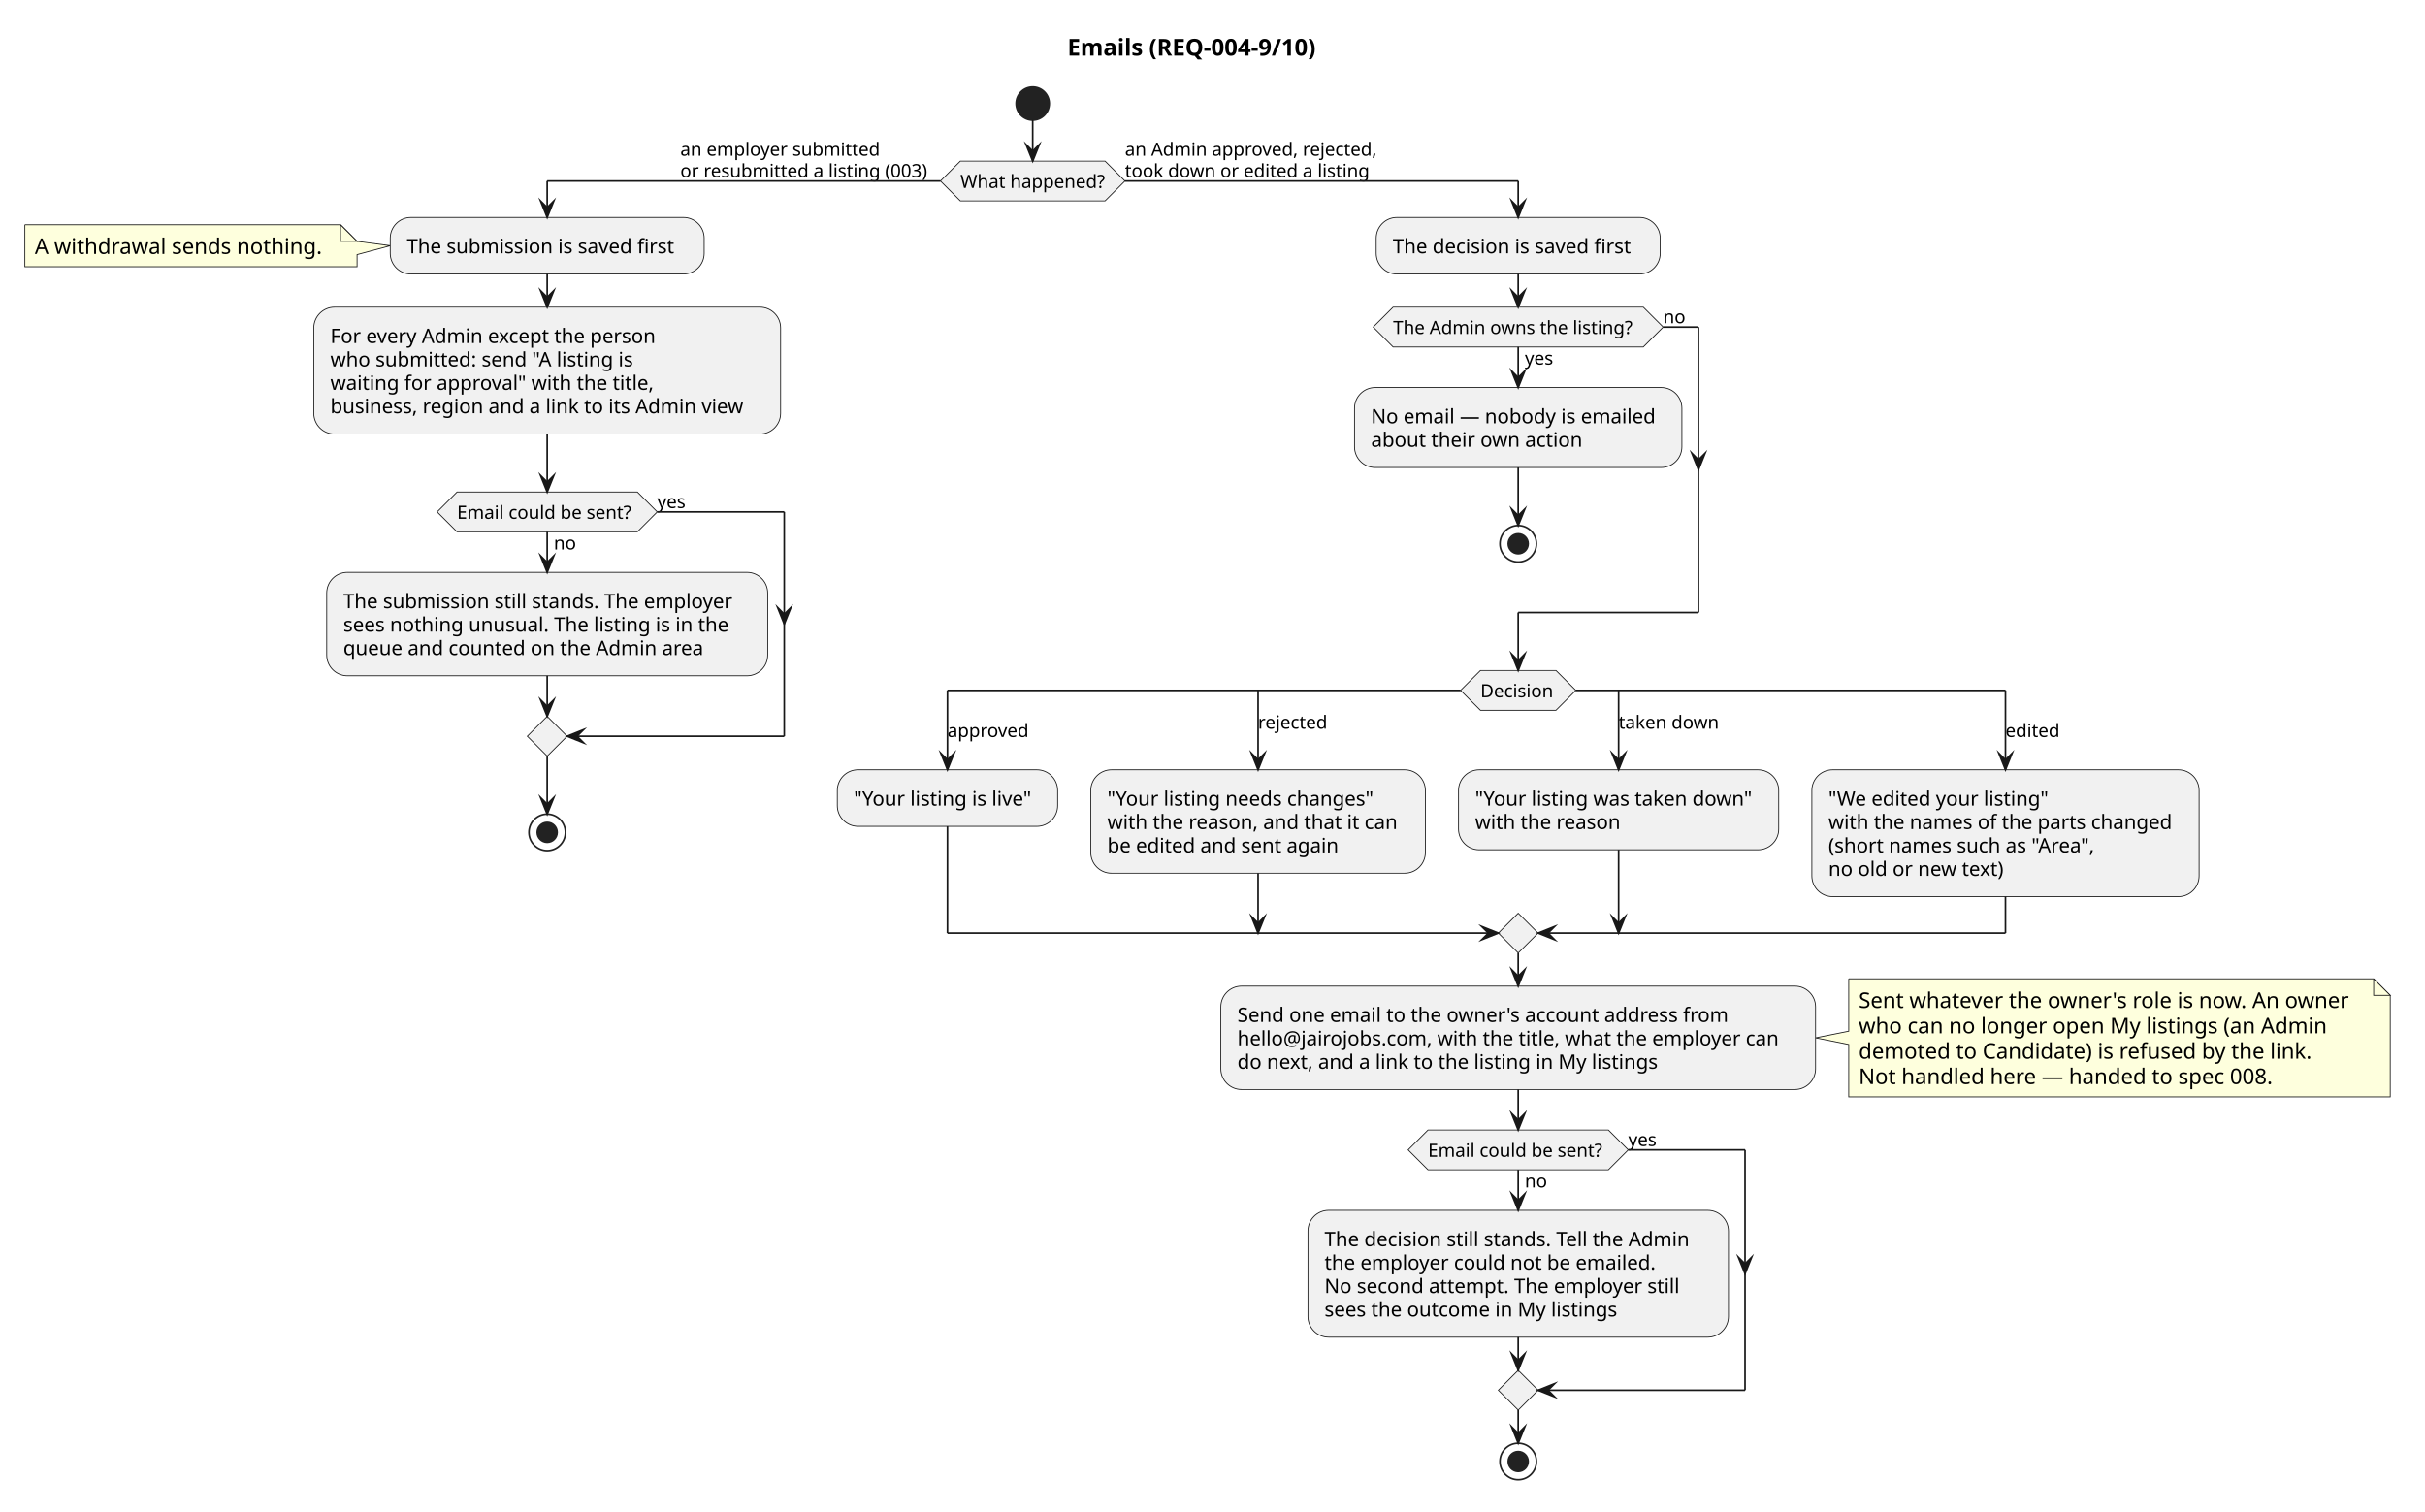
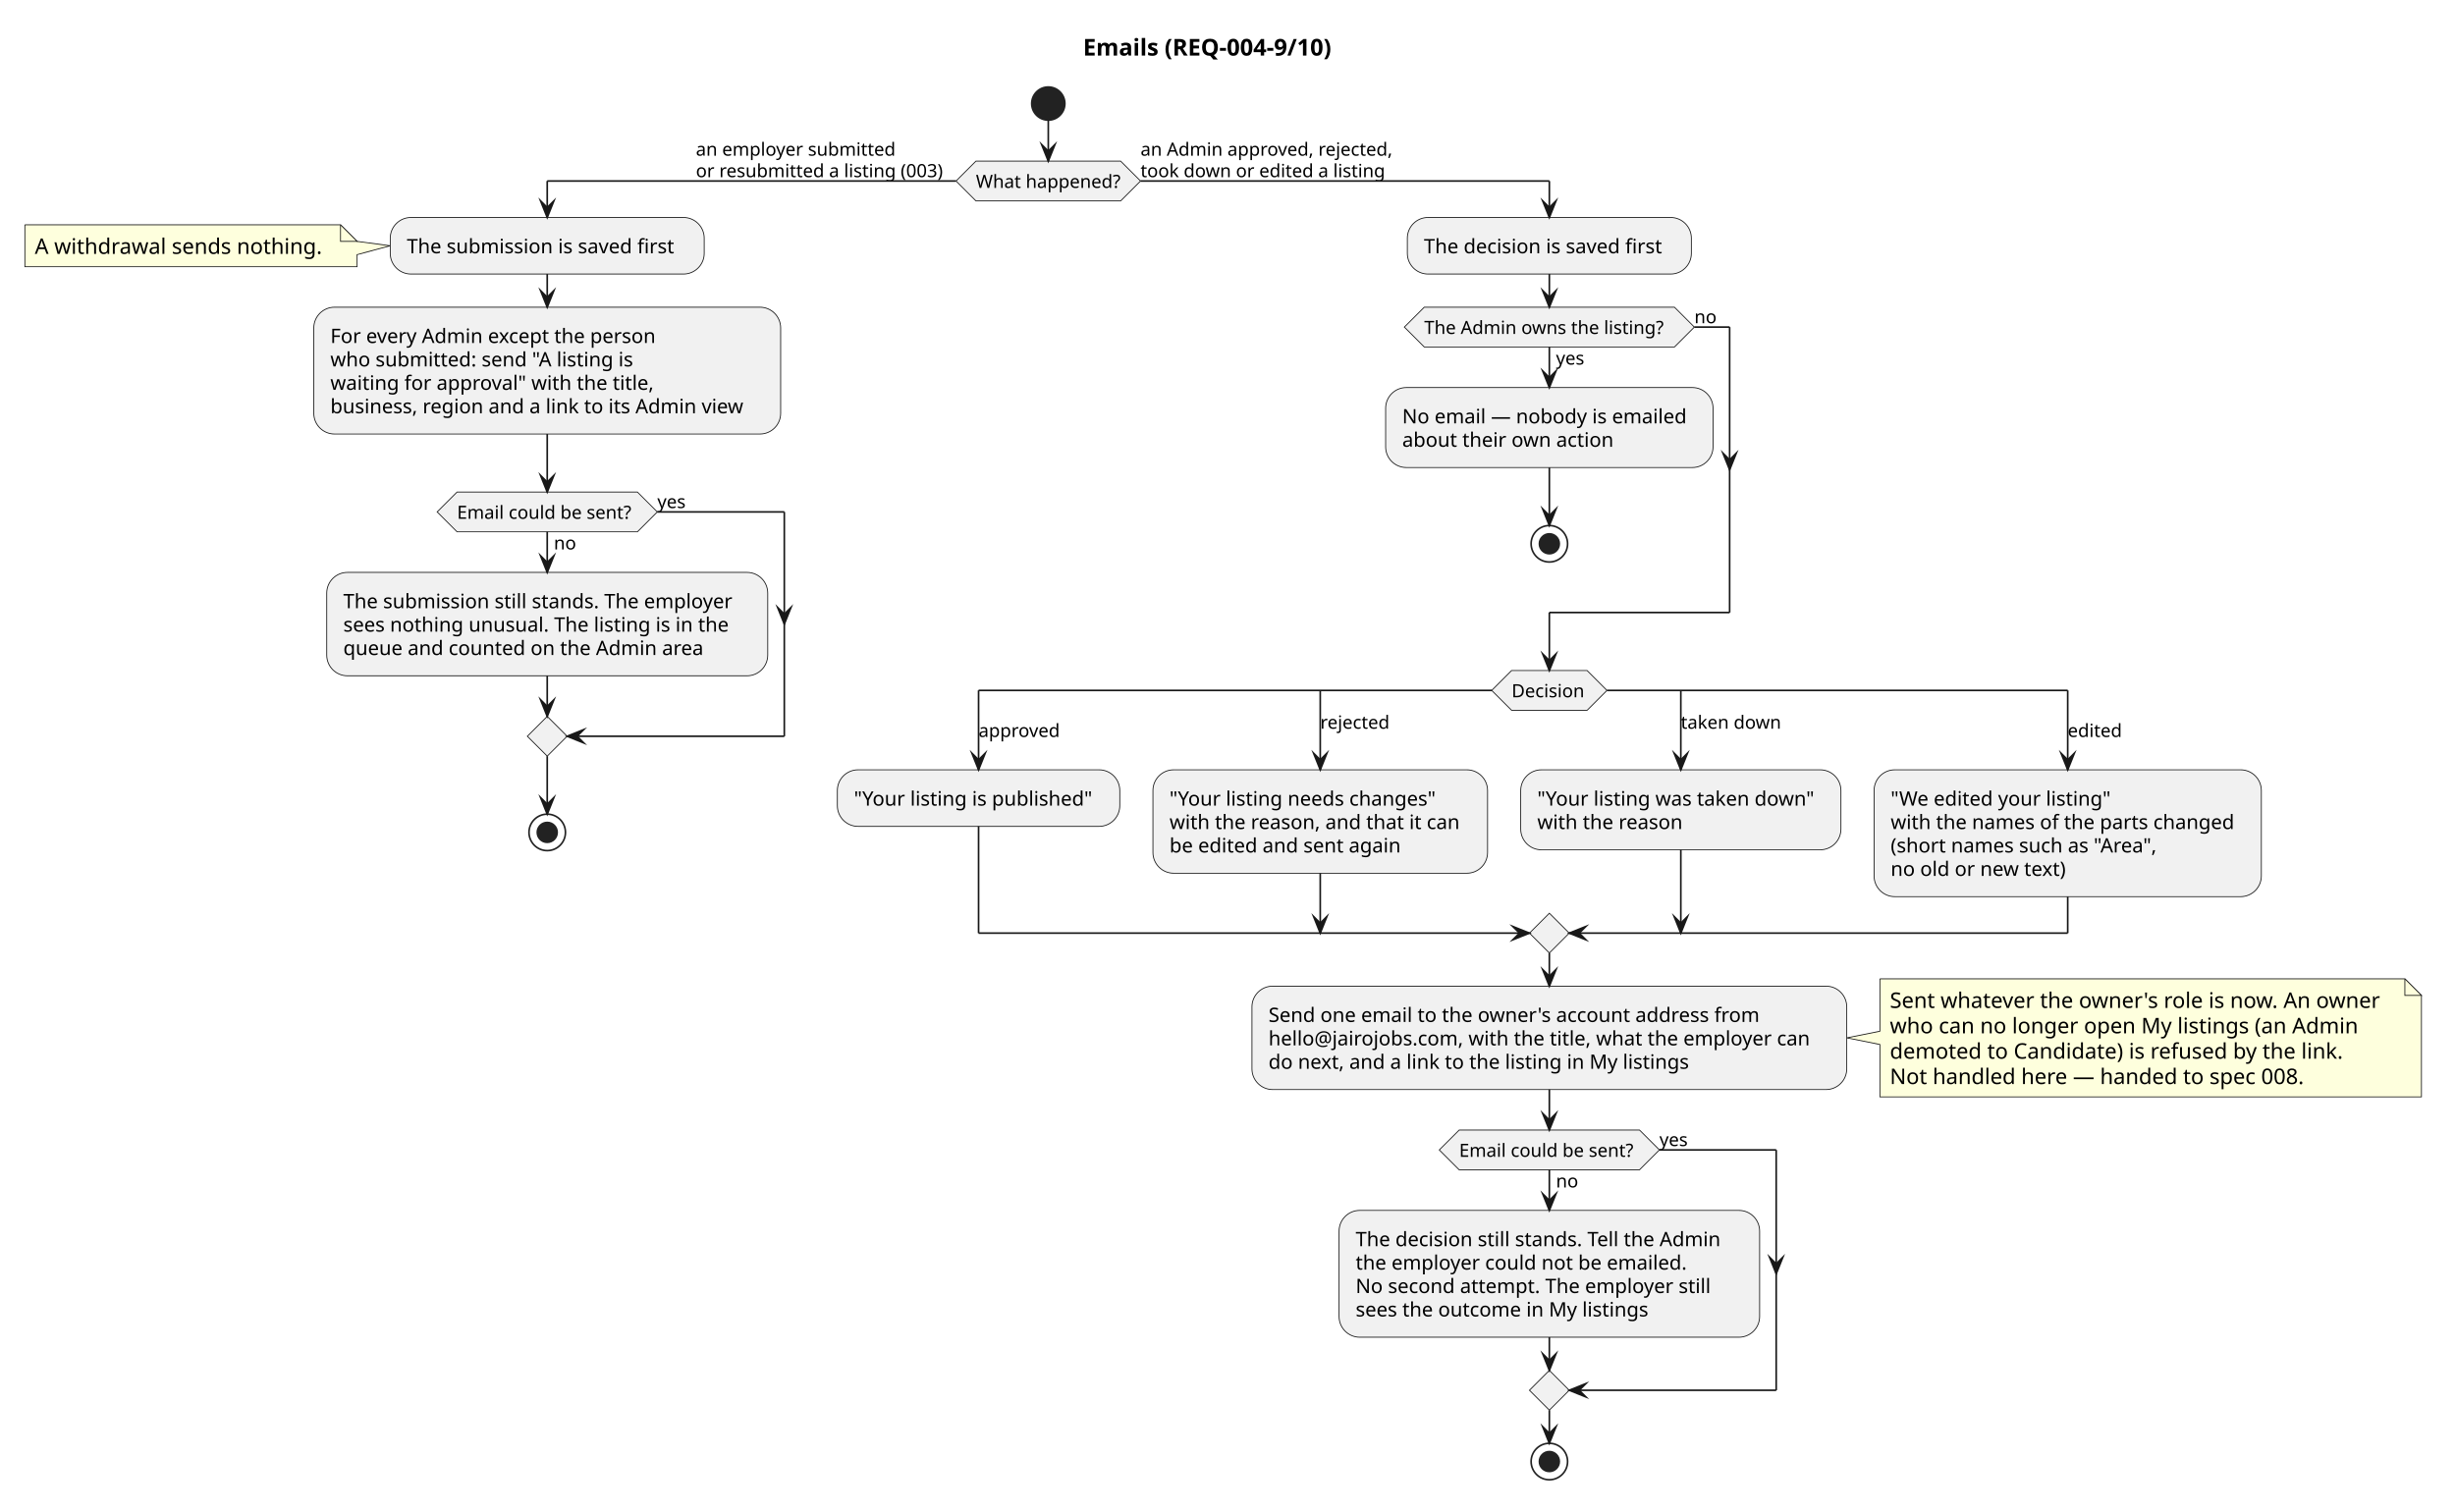
- <svg xmlns="http://www.w3.org/2000/svg" version="1.1" data-diagram-type="ACTIVITY" style="width:1463px;height:912px;background:#FFFFFF;" width="1463px" height="912px" viewBox="0 0 1463 912" zoomAndPan="magnify" preserveAspectRatio="none" contentStyleType="text/css">
+ <svg xmlns="http://www.w3.org/2000/svg" version="1.1" data-diagram-type="ACTIVITY" style="width:1481px;height:912px;background:#FFFFFF;" width="1481px" height="912px" viewBox="0 0 1481 912" zoomAndPan="magnify" preserveAspectRatio="none" contentStyleType="text/css">
  <defs />
  <g font-family="sans-serif" lengthAdjust="spacing">
    <g class="title" data-source-line="2">
-       <text x="643.995" y="33.535" fill="#000" font-size="14" textLength="173.038" font-weight="700">Emails (REQ-004-9/10)</text>
+       <text x="653.359" y="33.535" fill="#000" font-size="14" textLength="173.038" font-weight="700">Emails (REQ-004-9/10)</text>
    </g>
-     <ellipse cx="623.024" cy="62.488" rx="10" ry="10" fill="#222" style="stroke:#222;stroke-width:1;" />
-     <polygon points="579.373,97.219,666.675,97.219,678.675,109.219,666.675,121.219,579.373,121.219,567.373,109.219,579.373,97.219" fill="#F1F1F1" style="stroke:#181818;stroke-width:0.5;stroke-linejoin:miter;stroke-miterlimit:10;" />
-     <text x="579.373" y="113.376" fill="#000" font-size="11" textLength="87.302">What happened?</text>
-     <text x="410.435" y="93.943" fill="#000" font-size="11" textLength="123.583">an employer submitted</text>
-     <text x="410.435" y="106.898" fill="#000" font-size="11" textLength="156.938">or resubmitted a listing (003)</text>
-     <text x="678.675" y="93.943" fill="#000" font-size="11" textLength="157.921">an Admin approved, rejected,</text>
-     <text x="678.675" y="106.898" fill="#000" font-size="11" textLength="154.118">took down or edited a listing</text>
+     <ellipse cx="632.389" cy="62.488" rx="10" ry="10" fill="#222" style="stroke:#222;stroke-width:1;" />
+     <polygon points="588.738,97.219,676.04,97.219,688.04,109.219,676.04,121.219,588.738,121.219,576.738,109.219,588.738,97.219" fill="#F1F1F1" style="stroke:#181818;stroke-width:0.5;stroke-linejoin:miter;stroke-miterlimit:10;" />
+     <text x="588.738" y="113.376" fill="#000" font-size="11" textLength="87.302">What happened?</text>
+     <text x="419.8" y="93.943" fill="#000" font-size="11" textLength="123.583">an employer submitted</text>
+     <text x="419.8" y="106.898" fill="#000" font-size="11" textLength="156.938">or resubmitted a listing (003)</text>
+     <text x="688.04" y="93.943" fill="#000" font-size="11" textLength="157.921">an Admin approved, rejected,</text>
+     <text x="688.04" y="106.898" fill="#000" font-size="11" textLength="154.118">took down or edited a listing</text>
    <path d="M15,135.63 L15,160.94 A0,0 0 0 0 15,160.94 L215.423,160.94 A0,0 0 0 0 215.423,160.94 L215.423,153.63 L235.423,148.285 L215.423,145.63 L215.423,145.63 L205.423,135.63 L15,135.63 A0,0 0 0 0 15,135.63" style="stroke:#181818;stroke-width:0.5;" fill="#FEFFDD" />
    <path d="M205.423,135.63 L205.423,145.63 L215.423,145.63 L205.423,135.63" style="stroke:#181818;stroke-width:0.5;" fill="#FEFFDD" />
    <text x="21" y="153.198" fill="#000" font-size="13" textLength="179.423">A withdrawal sends nothing.</text>
    <rect x="235.423" y="131.219" width="189.395" height="34.133" fill="#F1F1F1" style="stroke:#181818;stroke-width:0.5;" rx="12.5" ry="12.5" />
    <text x="245.423" y="152.82" fill="#000" font-size="12" textLength="169.395">The submission is saved first</text>
    <rect x="189.301" y="185.352" width="281.639" height="76.531" fill="#F1F1F1" style="stroke:#181818;stroke-width:0.5;" rx="12.5" ry="12.5" />
    <text x="199.301" y="206.953" fill="#000" font-size="12" textLength="204.035">For every Admin except the person</text>
    <text x="199.301" y="221.086" fill="#000" font-size="12" textLength="191.941">who submitted: send "A listing is</text>
    <text x="199.301" y="235.219" fill="#000" font-size="12" textLength="202.377">waiting for approval" with the title,</text>
    <text x="199.301" y="249.352" fill="#000" font-size="12" textLength="261.639">business, region and a link to its Admin view</text>
    <rect x="197.1" y="345.36" width="266.041" height="62.398" fill="#F1F1F1" style="stroke:#181818;stroke-width:0.5;" rx="12.5" ry="12.5" />
    <text x="207.1" y="366.962" fill="#000" font-size="12" textLength="246.041">The submission still stands. The employer</text>
    <text x="207.1" y="381.095" fill="#000" font-size="12" textLength="243.92">sees nothing unusual. The listing is in the</text>
    <text x="207.1" y="395.228" fill="#000" font-size="12" textLength="223.605">queue and counted on the Admin area</text>
    <polygon points="275.722,296.883,384.519,296.883,396.519,308.883,384.519,320.883,275.722,320.883,263.722,308.883,275.722,296.883" fill="#F1F1F1" style="stroke:#181818;stroke-width:0.5;stroke-linejoin:miter;stroke-miterlimit:10;" />
    <text x="334.12" y="331.518" fill="#000" font-size="11" textLength="13.583">no</text>
    <text x="275.722" y="313.04" fill="#000" font-size="11" textLength="108.797">Email could be sent?</text>
    <text x="396.519" y="306.563" fill="#000" font-size="11" textLength="17.483">yes</text>
    <polygon points="330.12,432.236,342.12,444.236,330.12,456.236,318.12,444.236,330.12,432.236" fill="#F1F1F1" style="stroke:#181818;stroke-width:0.5;stroke-linejoin:miter;stroke-miterlimit:10;" />
    <ellipse cx="330.12" cy="502.236" rx="11" ry="11" fill="none" style="stroke:#222;stroke-width:1;" />
    <ellipse cx="330.12" cy="502.236" rx="6" ry="6" fill="#222" style="stroke:#222;stroke-width:1;" />
-     <rect x="830.257" y="131.219" width="171.342" height="34.133" fill="#F1F1F1" style="stroke:#181818;stroke-width:0.5;" rx="12.5" ry="12.5" />
-     <text x="840.257" y="152.82" fill="#000" font-size="12" textLength="151.342">The decision is saved first</text>
-     <rect x="817.17" y="233.829" width="197.516" height="48.266" fill="#F1F1F1" style="stroke:#181818;stroke-width:0.5;" rx="12.5" ry="12.5" />
-     <text x="827.17" y="255.431" fill="#000" font-size="12" textLength="177.516">No email — nobody is emailed</text>
-     <text x="827.17" y="269.563" fill="#000" font-size="12" textLength="131.49">about their own action</text>
-     <ellipse cx="915.928" cy="328.095" rx="11" ry="11" fill="none" style="stroke:#222;stroke-width:1;" />
-     <ellipse cx="915.928" cy="328.095" rx="6" ry="6" fill="#222" style="stroke:#222;stroke-width:1;" />
-     <polygon points="840.456,185.352,991.4,185.352,1003.4,197.352,991.4,209.352,840.456,209.352,828.456,197.352,840.456,185.352" fill="#F1F1F1" style="stroke:#181818;stroke-width:0.5;stroke-linejoin:miter;stroke-miterlimit:10;" />
-     <text x="919.928" y="219.986" fill="#000" font-size="11" textLength="17.483">yes</text>
-     <text x="840.456" y="201.509" fill="#000" font-size="11" textLength="150.944">The Admin owns the listing?</text>
-     <text x="1003.4" y="195.031" fill="#000" font-size="11" textLength="13.583">no</text>
-     <polygon points="893.152,404.572,938.704,404.572,950.704,416.572,938.704,428.572,893.152,428.572,881.152,416.572,893.152,404.572" fill="#F1F1F1" style="stroke:#181818;stroke-width:0.5;stroke-linejoin:miter;stroke-miterlimit:10;" />
-     <text x="893.152" y="420.729" fill="#000" font-size="11" textLength="45.552">Decision</text>
-     <rect x="505.141" y="464.482" width="132.922" height="34.133" fill="#F1F1F1" style="stroke:#181818;stroke-width:0.5;" rx="12.5" ry="12.5" />
-     <text x="515.141" y="486.084" fill="#000" font-size="12" textLength="112.922">"Your listing is live"</text>
-     <rect x="658.063" y="464.482" width="201.863" height="62.398" fill="#F1F1F1" style="stroke:#181818;stroke-width:0.5;" rx="12.5" ry="12.5" />
-     <text x="668.063" y="486.084" fill="#000" font-size="12" textLength="165.943">"Your listing needs changes"</text>
-     <text x="668.063" y="500.217" fill="#000" font-size="12" textLength="181.863">with the reason, and that it can</text>
-     <text x="668.063" y="514.35" fill="#000" font-size="12" textLength="143.877">be edited and sent again</text>
-     <rect x="879.926" y="464.482" width="193.168" height="48.266" fill="#F1F1F1" style="stroke:#181818;stroke-width:0.5;" rx="12.5" ry="12.5" />
-     <text x="889.926" y="486.084" fill="#000" font-size="12" textLength="173.168">"Your listing was taken down"</text>
-     <text x="889.926" y="500.217" fill="#000" font-size="12" textLength="90.023">with the reason</text>
-     <rect x="1093.094" y="464.482" width="233.621" height="76.531" fill="#F1F1F1" style="stroke:#181818;stroke-width:0.5;" rx="12.5" ry="12.5" />
-     <text x="1103.094" y="486.084" fill="#000" font-size="12" textLength="135.68">"We edited your listing"</text>
-     <text x="1103.094" y="500.217" fill="#000" font-size="12" textLength="213.621">with the names of the parts changed</text>
-     <text x="1103.094" y="514.35" fill="#000" font-size="12" textLength="166.67">(short names such as "Area",</text>
-     <text x="1103.094" y="528.482" fill="#000" font-size="12" textLength="110.982">no old or new text)</text>
-     <polygon points="915.928,551.014,915.928,551.014,927.928,563.014,915.928,575.014,915.928,575.014,903.928,563.014,915.928,551.014" fill="#F1F1F1" style="stroke:#181818;stroke-width:0.5;stroke-linejoin:miter;stroke-miterlimit:10;" />
-     <path d="M1115.337,590.592 L1115.337,622.213 L1095.337,626.213 L1115.337,630.213 L1115.337,661.834 A0,0 0 0 0 1115.337,661.834 L1442.027,661.834 A0,0 0 0 0 1442.027,661.834 L1442.027,600.592 L1432.027,590.592 L1115.337,590.592 A0,0 0 0 0 1115.337,590.592" style="stroke:#181818;stroke-width:0.5;" fill="#FEFFDD" />
-     <path d="M1432.027,590.592 L1432.027,600.592 L1442.027,600.592 L1432.027,590.592" style="stroke:#181818;stroke-width:0.5;" fill="#FEFFDD" />
-     <text x="1121.337" y="608.16" fill="#000" font-size="13" textLength="305.69">Sent whatever the owner's role is now. An owner</text>
-     <text x="1121.337" y="623.471" fill="#000" font-size="13" textLength="293.033">who can no longer open My listings (an Admin</text>
-     <text x="1121.337" y="638.781" fill="#000" font-size="13" textLength="285.638">demoted to Candidate) is refused by the link.</text>
-     <text x="1121.337" y="654.092" fill="#000" font-size="13" textLength="260.051">Not handled here — handed to spec 008.</text>
-     <rect x="736.519" y="595.014" width="358.818" height="62.398" fill="#F1F1F1" style="stroke:#181818;stroke-width:0.5;" rx="12.5" ry="12.5" />
-     <text x="746.519" y="616.615" fill="#000" font-size="12" textLength="305.619">Send one email to the owner's account address from</text>
-     <text x="746.519" y="630.748" fill="#000" font-size="12" textLength="338.818">hello@jairojobs.com, with the title, what the employer can</text>
-     <text x="746.519" y="644.881" fill="#000" font-size="12" textLength="268.324">do next, and a link to the listing in My listings</text>
-     <rect x="789.077" y="730.312" width="253.701" height="76.531" fill="#F1F1F1" style="stroke:#181818;stroke-width:0.5;" rx="12.5" ry="12.5" />
-     <text x="799.077" y="751.913" fill="#000" font-size="12" textLength="233.701">The decision still stands. Tell the Admin</text>
-     <text x="799.077" y="766.046" fill="#000" font-size="12" textLength="206.771">the employer could not be emailed.</text>
-     <text x="799.077" y="780.179" fill="#000" font-size="12" textLength="222.75">No second attempt. The employer still</text>
-     <text x="799.077" y="794.312" fill="#000" font-size="12" textLength="183.504">sees the outcome in My listings</text>
-     <polygon points="861.529,681.834,970.326,681.834,982.326,693.834,970.326,705.834,861.529,705.834,849.529,693.834,861.529,681.834" fill="#F1F1F1" style="stroke:#181818;stroke-width:0.5;stroke-linejoin:miter;stroke-miterlimit:10;" />
-     <text x="919.928" y="716.469" fill="#000" font-size="11" textLength="13.583">no</text>
-     <text x="861.529" y="697.991" fill="#000" font-size="11" textLength="108.797">Email could be sent?</text>
-     <text x="982.326" y="691.514" fill="#000" font-size="11" textLength="17.483">yes</text>
-     <polygon points="915.928,826.843,927.928,838.843,915.928,850.843,903.928,838.843,915.928,826.843" fill="#F1F1F1" style="stroke:#181818;stroke-width:0.5;stroke-linejoin:miter;stroke-miterlimit:10;" />
-     <ellipse cx="915.928" cy="881.843" rx="11" ry="11" fill="none" style="stroke:#222;stroke-width:1;" />
-     <ellipse cx="915.928" cy="881.843" rx="6" ry="6" fill="#222" style="stroke:#222;stroke-width:1;" />
+     <rect x="848.986" y="131.219" width="171.342" height="34.133" fill="#F1F1F1" style="stroke:#181818;stroke-width:0.5;" rx="12.5" ry="12.5" />
+     <text x="858.986" y="152.82" fill="#000" font-size="12" textLength="151.342">The decision is saved first</text>
+     <rect x="835.899" y="233.829" width="197.516" height="48.266" fill="#F1F1F1" style="stroke:#181818;stroke-width:0.5;" rx="12.5" ry="12.5" />
+     <text x="845.899" y="255.431" fill="#000" font-size="12" textLength="177.516">No email — nobody is emailed</text>
+     <text x="845.899" y="269.563" fill="#000" font-size="12" textLength="131.49">about their own action</text>
+     <ellipse cx="934.657" cy="328.095" rx="11" ry="11" fill="none" style="stroke:#222;stroke-width:1;" />
+     <ellipse cx="934.657" cy="328.095" rx="6" ry="6" fill="#222" style="stroke:#222;stroke-width:1;" />
+     <polygon points="859.185,185.352,1010.129,185.352,1022.129,197.352,1010.129,209.352,859.185,209.352,847.185,197.352,859.185,185.352" fill="#F1F1F1" style="stroke:#181818;stroke-width:0.5;stroke-linejoin:miter;stroke-miterlimit:10;" />
+     <text x="938.657" y="219.986" fill="#000" font-size="11" textLength="17.483">yes</text>
+     <text x="859.185" y="201.509" fill="#000" font-size="11" textLength="150.944">The Admin owns the listing?</text>
+     <text x="1022.129" y="195.031" fill="#000" font-size="11" textLength="13.583">no</text>
+     <polygon points="911.881,404.572,957.433,404.572,969.433,416.572,957.433,428.572,911.881,428.572,899.881,416.572,911.881,404.572" fill="#F1F1F1" style="stroke:#181818;stroke-width:0.5;stroke-linejoin:miter;stroke-miterlimit:10;" />
+     <text x="911.881" y="420.729" fill="#000" font-size="11" textLength="45.552">Decision</text>
+     <rect x="505.141" y="464.482" width="170.381" height="34.133" fill="#F1F1F1" style="stroke:#181818;stroke-width:0.5;" rx="12.5" ry="12.5" />
+     <text x="515.141" y="486.084" fill="#000" font-size="12" textLength="150.381">"Your listing is published"</text>
+     <rect x="695.521" y="464.482" width="201.863" height="62.398" fill="#F1F1F1" style="stroke:#181818;stroke-width:0.5;" rx="12.5" ry="12.5" />
+     <text x="705.521" y="486.084" fill="#000" font-size="12" textLength="165.943">"Your listing needs changes"</text>
+     <text x="705.521" y="500.217" fill="#000" font-size="12" textLength="181.863">with the reason, and that it can</text>
+     <text x="705.521" y="514.35" fill="#000" font-size="12" textLength="143.877">be edited and sent again</text>
+     <rect x="917.385" y="464.482" width="193.168" height="48.266" fill="#F1F1F1" style="stroke:#181818;stroke-width:0.5;" rx="12.5" ry="12.5" />
+     <text x="927.385" y="486.084" fill="#000" font-size="12" textLength="173.168">"Your listing was taken down"</text>
+     <text x="927.385" y="500.217" fill="#000" font-size="12" textLength="90.023">with the reason</text>
+     <rect x="1130.553" y="464.482" width="233.621" height="76.531" fill="#F1F1F1" style="stroke:#181818;stroke-width:0.5;" rx="12.5" ry="12.5" />
+     <text x="1140.553" y="486.084" fill="#000" font-size="12" textLength="135.68">"We edited your listing"</text>
+     <text x="1140.553" y="500.217" fill="#000" font-size="12" textLength="213.621">with the names of the parts changed</text>
+     <text x="1140.553" y="514.35" fill="#000" font-size="12" textLength="166.67">(short names such as "Area",</text>
+     <text x="1140.553" y="528.482" fill="#000" font-size="12" textLength="110.982">no old or new text)</text>
+     <polygon points="934.657,551.014,934.657,551.014,946.657,563.014,934.657,575.014,934.657,575.014,922.657,563.014,934.657,551.014" fill="#F1F1F1" style="stroke:#181818;stroke-width:0.5;stroke-linejoin:miter;stroke-miterlimit:10;" />
+     <path d="M1134.066,590.592 L1134.066,622.213 L1114.066,626.213 L1134.066,630.213 L1134.066,661.834 A0,0 0 0 0 1134.066,661.834 L1460.757,661.834 A0,0 0 0 0 1460.757,661.834 L1460.757,600.592 L1450.757,590.592 L1134.066,590.592 A0,0 0 0 0 1134.066,590.592" style="stroke:#181818;stroke-width:0.5;" fill="#FEFFDD" />
+     <path d="M1450.757,590.592 L1450.757,600.592 L1460.757,600.592 L1450.757,590.592" style="stroke:#181818;stroke-width:0.5;" fill="#FEFFDD" />
+     <text x="1140.066" y="608.16" fill="#000" font-size="13" textLength="305.69">Sent whatever the owner's role is now. An owner</text>
+     <text x="1140.066" y="623.471" fill="#000" font-size="13" textLength="293.033">who can no longer open My listings (an Admin</text>
+     <text x="1140.066" y="638.781" fill="#000" font-size="13" textLength="285.638">demoted to Candidate) is refused by the link.</text>
+     <text x="1140.066" y="654.092" fill="#000" font-size="13" textLength="260.051">Not handled here — handed to spec 008.</text>
+     <rect x="755.248" y="595.014" width="358.818" height="62.398" fill="#F1F1F1" style="stroke:#181818;stroke-width:0.5;" rx="12.5" ry="12.5" />
+     <text x="765.248" y="616.615" fill="#000" font-size="12" textLength="305.619">Send one email to the owner's account address from</text>
+     <text x="765.248" y="630.748" fill="#000" font-size="12" textLength="338.818">hello@jairojobs.com, with the title, what the employer can</text>
+     <text x="765.248" y="644.881" fill="#000" font-size="12" textLength="268.324">do next, and a link to the listing in My listings</text>
+     <rect x="807.807" y="730.312" width="253.701" height="76.531" fill="#F1F1F1" style="stroke:#181818;stroke-width:0.5;" rx="12.5" ry="12.5" />
+     <text x="817.807" y="751.913" fill="#000" font-size="12" textLength="233.701">The decision still stands. Tell the Admin</text>
+     <text x="817.807" y="766.046" fill="#000" font-size="12" textLength="206.771">the employer could not be emailed.</text>
+     <text x="817.807" y="780.179" fill="#000" font-size="12" textLength="222.75">No second attempt. The employer still</text>
+     <text x="817.807" y="794.312" fill="#000" font-size="12" textLength="183.504">sees the outcome in My listings</text>
+     <polygon points="880.259,681.834,989.056,681.834,1001.056,693.834,989.056,705.834,880.259,705.834,868.259,693.834,880.259,681.834" fill="#F1F1F1" style="stroke:#181818;stroke-width:0.5;stroke-linejoin:miter;stroke-miterlimit:10;" />
+     <text x="938.657" y="716.469" fill="#000" font-size="11" textLength="13.583">no</text>
+     <text x="880.259" y="697.991" fill="#000" font-size="11" textLength="108.797">Email could be sent?</text>
+     <text x="1001.056" y="691.514" fill="#000" font-size="11" textLength="17.483">yes</text>
+     <polygon points="934.657,826.843,946.657,838.843,934.657,850.843,922.657,838.843,934.657,826.843" fill="#F1F1F1" style="stroke:#181818;stroke-width:0.5;stroke-linejoin:miter;stroke-miterlimit:10;" />
+     <ellipse cx="934.657" cy="881.843" rx="11" ry="11" fill="none" style="stroke:#222;stroke-width:1;" />
+     <ellipse cx="934.657" cy="881.843" rx="6" ry="6" fill="#222" style="stroke:#222;stroke-width:1;" />
    <line x1="330.12" y1="165.352" x2="330.12" y2="185.352" style="stroke:#181818;stroke-width:1;" />
    <polygon points="326.12,175.352,330.12,185.352,334.12,175.352,330.12,179.352" fill="#181818" style="stroke:#181818;stroke-width:1;stroke-linejoin:miter;stroke-miterlimit:10;" />
    <line x1="330.12" y1="320.883" x2="330.12" y2="345.36" style="stroke:#181818;stroke-width:1;" />
    <polygon points="326.12,335.36,330.12,345.36,334.12,335.36,330.12,339.36" fill="#181818" style="stroke:#181818;stroke-width:1;stroke-linejoin:miter;stroke-miterlimit:10;" />
    <line x1="396.519" y1="308.883" x2="473.141" y2="308.883" style="stroke:#181818;stroke-width:1;" />
    <polygon points="469.141,366.56,473.141,376.56,477.141,366.56,473.141,370.56" fill="#181818" style="stroke:#181818;stroke-width:1;stroke-linejoin:miter;stroke-miterlimit:10;" />
    <line x1="473.141" y1="308.883" x2="473.141" y2="444.236" style="stroke:#181818;stroke-width:1;" />
    <line x1="473.141" y1="444.236" x2="342.12" y2="444.236" style="stroke:#181818;stroke-width:1;" />
    <polygon points="352.12,440.236,342.12,444.236,352.12,448.236,348.12,444.236" fill="#181818" style="stroke:#181818;stroke-width:1;stroke-linejoin:miter;stroke-miterlimit:10;" />
    <line x1="330.12" y1="407.759" x2="330.12" y2="432.236" style="stroke:#181818;stroke-width:1;" />
    <polygon points="326.12,422.236,330.12,432.236,334.12,422.236,330.12,426.236" fill="#181818" style="stroke:#181818;stroke-width:1;stroke-linejoin:miter;stroke-miterlimit:10;" />
    <line x1="330.12" y1="261.883" x2="330.12" y2="296.883" style="stroke:#181818;stroke-width:1;" />
    <polygon points="326.12,286.883,330.12,296.883,334.12,286.883,330.12,290.883" fill="#181818" style="stroke:#181818;stroke-width:1;stroke-linejoin:miter;stroke-miterlimit:10;" />
    <line x1="330.12" y1="456.236" x2="330.12" y2="491.236" style="stroke:#181818;stroke-width:1;" />
    <polygon points="326.12,481.236,330.12,491.236,334.12,481.236,330.12,485.236" fill="#181818" style="stroke:#181818;stroke-width:1;stroke-linejoin:miter;stroke-miterlimit:10;" />
-     <line x1="915.928" y1="282.095" x2="915.928" y2="317.095" style="stroke:#181818;stroke-width:1;" />
-     <polygon points="911.928,307.095,915.928,317.095,919.928,307.095,915.928,311.095" fill="#181818" style="stroke:#181818;stroke-width:1;stroke-linejoin:miter;stroke-miterlimit:10;" />
-     <line x1="915.928" y1="209.352" x2="915.928" y2="233.829" style="stroke:#181818;stroke-width:1;" />
-     <polygon points="911.928,223.829,915.928,233.829,919.928,223.829,915.928,227.829" fill="#181818" style="stroke:#181818;stroke-width:1;stroke-linejoin:miter;stroke-miterlimit:10;" />
-     <line x1="1003.4" y1="197.352" x2="1024.686" y2="197.352" style="stroke:#181818;stroke-width:1;" />
-     <polygon points="1020.686,273.462,1024.686,283.462,1028.686,273.462,1024.686,277.462" fill="#181818" style="stroke:#181818;stroke-width:1;stroke-linejoin:miter;stroke-miterlimit:10;" />
-     <line x1="1024.686" y1="197.352" x2="1024.686" y2="369.572" style="stroke:#181818;stroke-width:1;" />
-     <line x1="1024.686" y1="369.572" x2="915.928" y2="369.572" style="stroke:#181818;stroke-width:1;" />
-     <line x1="915.928" y1="369.572" x2="915.928" y2="404.572" style="stroke:#181818;stroke-width:1;" />
-     <polygon points="911.928,394.572,915.928,404.572,919.928,394.572,915.928,398.572" fill="#181818" style="stroke:#181818;stroke-width:1;stroke-linejoin:miter;stroke-miterlimit:10;" />
-     <line x1="915.928" y1="165.352" x2="915.928" y2="185.352" style="stroke:#181818;stroke-width:1;" />
-     <polygon points="911.928,175.352,915.928,185.352,919.928,175.352,915.928,179.352" fill="#181818" style="stroke:#181818;stroke-width:1;stroke-linejoin:miter;stroke-miterlimit:10;" />
-     <line x1="881.152" y1="416.572" x2="571.602" y2="416.572" style="stroke:#181818;stroke-width:1;" />
-     <line x1="571.602" y1="416.572" x2="571.602" y2="464.482" style="stroke:#181818;stroke-width:1;" />
-     <polygon points="567.602,454.482,571.602,464.482,575.602,454.482,571.602,458.482" fill="#181818" style="stroke:#181818;stroke-width:1;stroke-linejoin:miter;stroke-miterlimit:10;" />
-     <text x="571.602" y="444.685" fill="#000" font-size="11" textLength="49.924">approved</text>
-     <line x1="950.704" y1="416.572" x2="1209.904" y2="416.572" style="stroke:#181818;stroke-width:1;" />
-     <line x1="1209.904" y1="416.572" x2="1209.904" y2="464.482" style="stroke:#181818;stroke-width:1;" />
-     <polygon points="1205.904,454.482,1209.904,464.482,1213.904,454.482,1209.904,458.482" fill="#181818" style="stroke:#181818;stroke-width:1;stroke-linejoin:miter;stroke-miterlimit:10;" />
-     <text x="1209.904" y="444.685" fill="#000" font-size="11" textLength="33.397">edited</text>
-     <line x1="758.994" y1="416.572" x2="758.994" y2="464.482" style="stroke:#181818;stroke-width:1;" />
-     <polygon points="754.994,454.482,758.994,464.482,762.994,454.482,758.994,458.482" fill="#181818" style="stroke:#181818;stroke-width:1;stroke-linejoin:miter;stroke-miterlimit:10;" />
-     <text x="758.994" y="439.685" fill="#000" font-size="11" textLength="42.904">rejected</text>
-     <line x1="976.51" y1="416.572" x2="976.51" y2="464.482" style="stroke:#181818;stroke-width:1;" />
-     <polygon points="972.51,454.482,976.51,464.482,980.51,454.482,976.51,458.482" fill="#181818" style="stroke:#181818;stroke-width:1;stroke-linejoin:miter;stroke-miterlimit:10;" />
-     <text x="976.51" y="439.685" fill="#000" font-size="11" textLength="62.036">taken down</text>
-     <line x1="571.602" y1="498.615" x2="571.602" y2="563.014" style="stroke:#181818;stroke-width:1;" />
-     <line x1="571.602" y1="563.014" x2="903.928" y2="563.014" style="stroke:#181818;stroke-width:1;" />
-     <polygon points="893.928,559.014,903.928,563.014,893.928,567.014,897.928,563.014" fill="#181818" style="stroke:#181818;stroke-width:1;stroke-linejoin:miter;stroke-miterlimit:10;" />
-     <line x1="1209.904" y1="541.014" x2="1209.904" y2="563.014" style="stroke:#181818;stroke-width:1;" />
-     <line x1="1209.904" y1="563.014" x2="927.928" y2="563.014" style="stroke:#181818;stroke-width:1;" />
-     <polygon points="937.928,559.014,927.928,563.014,937.928,567.014,933.928,563.014" fill="#181818" style="stroke:#181818;stroke-width:1;stroke-linejoin:miter;stroke-miterlimit:10;" />
-     <line x1="758.994" y1="526.881" x2="758.994" y2="563.014" style="stroke:#181818;stroke-width:1;" />
-     <polygon points="754.994,553.014,758.994,563.014,762.994,553.014,758.994,557.014" fill="#181818" style="stroke:#181818;stroke-width:1;stroke-linejoin:miter;stroke-miterlimit:10;" />
-     <line x1="976.51" y1="512.748" x2="976.51" y2="563.014" style="stroke:#181818;stroke-width:1;" />
-     <polygon points="972.51,553.014,976.51,563.014,980.51,553.014,976.51,557.014" fill="#181818" style="stroke:#181818;stroke-width:1;stroke-linejoin:miter;stroke-miterlimit:10;" />
-     <line x1="915.928" y1="575.014" x2="915.928" y2="595.014" style="stroke:#181818;stroke-width:1;" />
-     <polygon points="911.928,585.014,915.928,595.014,919.928,585.014,915.928,589.014" fill="#181818" style="stroke:#181818;stroke-width:1;stroke-linejoin:miter;stroke-miterlimit:10;" />
-     <line x1="915.928" y1="705.834" x2="915.928" y2="730.312" style="stroke:#181818;stroke-width:1;" />
-     <polygon points="911.928,720.312,915.928,730.312,919.928,720.312,915.928,724.312" fill="#181818" style="stroke:#181818;stroke-width:1;stroke-linejoin:miter;stroke-miterlimit:10;" />
-     <line x1="982.326" y1="693.834" x2="1052.778" y2="693.834" style="stroke:#181818;stroke-width:1;" />
-     <polygon points="1048.778,758.577,1052.778,768.577,1056.778,758.577,1052.778,762.577" fill="#181818" style="stroke:#181818;stroke-width:1;stroke-linejoin:miter;stroke-miterlimit:10;" />
-     <line x1="1052.778" y1="693.834" x2="1052.778" y2="838.843" style="stroke:#181818;stroke-width:1;" />
-     <line x1="1052.778" y1="838.843" x2="927.928" y2="838.843" style="stroke:#181818;stroke-width:1;" />
-     <polygon points="937.928,834.843,927.928,838.843,937.928,842.843,933.928,838.843" fill="#181818" style="stroke:#181818;stroke-width:1;stroke-linejoin:miter;stroke-miterlimit:10;" />
-     <line x1="915.928" y1="806.843" x2="915.928" y2="826.843" style="stroke:#181818;stroke-width:1;" />
-     <polygon points="911.928,816.843,915.928,826.843,919.928,816.843,915.928,820.843" fill="#181818" style="stroke:#181818;stroke-width:1;stroke-linejoin:miter;stroke-miterlimit:10;" />
-     <line x1="915.928" y1="657.412" x2="915.928" y2="681.834" style="stroke:#181818;stroke-width:1;" />
-     <polygon points="911.928,671.834,915.928,681.834,919.928,671.834,915.928,675.834" fill="#181818" style="stroke:#181818;stroke-width:1;stroke-linejoin:miter;stroke-miterlimit:10;" />
-     <line x1="915.928" y1="850.843" x2="915.928" y2="870.843" style="stroke:#181818;stroke-width:1;" />
-     <polygon points="911.928,860.843,915.928,870.843,919.928,860.843,915.928,864.843" fill="#181818" style="stroke:#181818;stroke-width:1;stroke-linejoin:miter;stroke-miterlimit:10;" />
-     <line x1="567.373" y1="109.219" x2="330.12" y2="109.219" style="stroke:#181818;stroke-width:1;" />
+     <line x1="934.657" y1="282.095" x2="934.657" y2="317.095" style="stroke:#181818;stroke-width:1;" />
+     <polygon points="930.657,307.095,934.657,317.095,938.657,307.095,934.657,311.095" fill="#181818" style="stroke:#181818;stroke-width:1;stroke-linejoin:miter;stroke-miterlimit:10;" />
+     <line x1="934.657" y1="209.352" x2="934.657" y2="233.829" style="stroke:#181818;stroke-width:1;" />
+     <polygon points="930.657,223.829,934.657,233.829,938.657,223.829,934.657,227.829" fill="#181818" style="stroke:#181818;stroke-width:1;stroke-linejoin:miter;stroke-miterlimit:10;" />
+     <line x1="1022.129" y1="197.352" x2="1043.415" y2="197.352" style="stroke:#181818;stroke-width:1;" />
+     <polygon points="1039.415,273.462,1043.415,283.462,1047.415,273.462,1043.415,277.462" fill="#181818" style="stroke:#181818;stroke-width:1;stroke-linejoin:miter;stroke-miterlimit:10;" />
+     <line x1="1043.415" y1="197.352" x2="1043.415" y2="369.572" style="stroke:#181818;stroke-width:1;" />
+     <line x1="1043.415" y1="369.572" x2="934.657" y2="369.572" style="stroke:#181818;stroke-width:1;" />
+     <line x1="934.657" y1="369.572" x2="934.657" y2="404.572" style="stroke:#181818;stroke-width:1;" />
+     <polygon points="930.657,394.572,934.657,404.572,938.657,394.572,934.657,398.572" fill="#181818" style="stroke:#181818;stroke-width:1;stroke-linejoin:miter;stroke-miterlimit:10;" />
+     <line x1="934.657" y1="165.352" x2="934.657" y2="185.352" style="stroke:#181818;stroke-width:1;" />
+     <polygon points="930.657,175.352,934.657,185.352,938.657,175.352,934.657,179.352" fill="#181818" style="stroke:#181818;stroke-width:1;stroke-linejoin:miter;stroke-miterlimit:10;" />
+     <line x1="899.881" y1="416.572" x2="590.331" y2="416.572" style="stroke:#181818;stroke-width:1;" />
+     <line x1="590.331" y1="416.572" x2="590.331" y2="464.482" style="stroke:#181818;stroke-width:1;" />
+     <polygon points="586.331,454.482,590.331,464.482,594.331,454.482,590.331,458.482" fill="#181818" style="stroke:#181818;stroke-width:1;stroke-linejoin:miter;stroke-miterlimit:10;" />
+     <text x="590.331" y="444.685" fill="#000" font-size="11" textLength="49.924">approved</text>
+     <line x1="969.433" y1="416.572" x2="1247.363" y2="416.572" style="stroke:#181818;stroke-width:1;" />
+     <line x1="1247.363" y1="416.572" x2="1247.363" y2="464.482" style="stroke:#181818;stroke-width:1;" />
+     <polygon points="1243.363,454.482,1247.363,464.482,1251.363,454.482,1247.363,458.482" fill="#181818" style="stroke:#181818;stroke-width:1;stroke-linejoin:miter;stroke-miterlimit:10;" />
+     <text x="1247.363" y="444.685" fill="#000" font-size="11" textLength="33.397">edited</text>
+     <line x1="796.453" y1="416.572" x2="796.453" y2="464.482" style="stroke:#181818;stroke-width:1;" />
+     <polygon points="792.453,454.482,796.453,464.482,800.453,454.482,796.453,458.482" fill="#181818" style="stroke:#181818;stroke-width:1;stroke-linejoin:miter;stroke-miterlimit:10;" />
+     <text x="796.453" y="439.685" fill="#000" font-size="11" textLength="42.904">rejected</text>
+     <line x1="1013.969" y1="416.572" x2="1013.969" y2="464.482" style="stroke:#181818;stroke-width:1;" />
+     <polygon points="1009.969,454.482,1013.969,464.482,1017.969,454.482,1013.969,458.482" fill="#181818" style="stroke:#181818;stroke-width:1;stroke-linejoin:miter;stroke-miterlimit:10;" />
+     <text x="1013.969" y="439.685" fill="#000" font-size="11" textLength="62.036">taken down</text>
+     <line x1="590.331" y1="498.615" x2="590.331" y2="563.014" style="stroke:#181818;stroke-width:1;" />
+     <line x1="590.331" y1="563.014" x2="922.657" y2="563.014" style="stroke:#181818;stroke-width:1;" />
+     <polygon points="912.657,559.014,922.657,563.014,912.657,567.014,916.657,563.014" fill="#181818" style="stroke:#181818;stroke-width:1;stroke-linejoin:miter;stroke-miterlimit:10;" />
+     <line x1="1247.363" y1="541.014" x2="1247.363" y2="563.014" style="stroke:#181818;stroke-width:1;" />
+     <line x1="1247.363" y1="563.014" x2="946.657" y2="563.014" style="stroke:#181818;stroke-width:1;" />
+     <polygon points="956.657,559.014,946.657,563.014,956.657,567.014,952.657,563.014" fill="#181818" style="stroke:#181818;stroke-width:1;stroke-linejoin:miter;stroke-miterlimit:10;" />
+     <line x1="796.453" y1="526.881" x2="796.453" y2="563.014" style="stroke:#181818;stroke-width:1;" />
+     <polygon points="792.453,553.014,796.453,563.014,800.453,553.014,796.453,557.014" fill="#181818" style="stroke:#181818;stroke-width:1;stroke-linejoin:miter;stroke-miterlimit:10;" />
+     <line x1="1013.969" y1="512.748" x2="1013.969" y2="563.014" style="stroke:#181818;stroke-width:1;" />
+     <polygon points="1009.969,553.014,1013.969,563.014,1017.969,553.014,1013.969,557.014" fill="#181818" style="stroke:#181818;stroke-width:1;stroke-linejoin:miter;stroke-miterlimit:10;" />
+     <line x1="934.657" y1="575.014" x2="934.657" y2="595.014" style="stroke:#181818;stroke-width:1;" />
+     <polygon points="930.657,585.014,934.657,595.014,938.657,585.014,934.657,589.014" fill="#181818" style="stroke:#181818;stroke-width:1;stroke-linejoin:miter;stroke-miterlimit:10;" />
+     <line x1="934.657" y1="705.834" x2="934.657" y2="730.312" style="stroke:#181818;stroke-width:1;" />
+     <polygon points="930.657,720.312,934.657,730.312,938.657,720.312,934.657,724.312" fill="#181818" style="stroke:#181818;stroke-width:1;stroke-linejoin:miter;stroke-miterlimit:10;" />
+     <line x1="1001.056" y1="693.834" x2="1071.508" y2="693.834" style="stroke:#181818;stroke-width:1;" />
+     <polygon points="1067.508,758.577,1071.508,768.577,1075.508,758.577,1071.508,762.577" fill="#181818" style="stroke:#181818;stroke-width:1;stroke-linejoin:miter;stroke-miterlimit:10;" />
+     <line x1="1071.508" y1="693.834" x2="1071.508" y2="838.843" style="stroke:#181818;stroke-width:1;" />
+     <line x1="1071.508" y1="838.843" x2="946.657" y2="838.843" style="stroke:#181818;stroke-width:1;" />
+     <polygon points="956.657,834.843,946.657,838.843,956.657,842.843,952.657,838.843" fill="#181818" style="stroke:#181818;stroke-width:1;stroke-linejoin:miter;stroke-miterlimit:10;" />
+     <line x1="934.657" y1="806.843" x2="934.657" y2="826.843" style="stroke:#181818;stroke-width:1;" />
+     <polygon points="930.657,816.843,934.657,826.843,938.657,816.843,934.657,820.843" fill="#181818" style="stroke:#181818;stroke-width:1;stroke-linejoin:miter;stroke-miterlimit:10;" />
+     <line x1="934.657" y1="657.412" x2="934.657" y2="681.834" style="stroke:#181818;stroke-width:1;" />
+     <polygon points="930.657,671.834,934.657,681.834,938.657,671.834,934.657,675.834" fill="#181818" style="stroke:#181818;stroke-width:1;stroke-linejoin:miter;stroke-miterlimit:10;" />
+     <line x1="934.657" y1="850.843" x2="934.657" y2="870.843" style="stroke:#181818;stroke-width:1;" />
+     <polygon points="930.657,860.843,934.657,870.843,938.657,860.843,934.657,864.843" fill="#181818" style="stroke:#181818;stroke-width:1;stroke-linejoin:miter;stroke-miterlimit:10;" />
+     <line x1="576.738" y1="109.219" x2="330.12" y2="109.219" style="stroke:#181818;stroke-width:1;" />
    <line x1="330.12" y1="109.219" x2="330.12" y2="131.219" style="stroke:#181818;stroke-width:1;" />
    <polygon points="326.12,121.219,330.12,131.219,334.12,121.219,330.12,125.219" fill="#181818" style="stroke:#181818;stroke-width:1;stroke-linejoin:miter;stroke-miterlimit:10;" />
-     <line x1="678.675" y1="109.219" x2="915.928" y2="109.219" style="stroke:#181818;stroke-width:1;" />
-     <line x1="915.928" y1="109.219" x2="915.928" y2="131.219" style="stroke:#181818;stroke-width:1;" />
-     <polygon points="911.928,121.219,915.928,131.219,919.928,121.219,915.928,125.219" fill="#181818" style="stroke:#181818;stroke-width:1;stroke-linejoin:miter;stroke-miterlimit:10;" />
-     <line x1="623.024" y1="72.488" x2="623.024" y2="97.219" style="stroke:#181818;stroke-width:1;" />
-     <polygon points="619.024,87.219,623.024,97.219,627.024,87.219,623.024,91.219" fill="#181818" style="stroke:#181818;stroke-width:1;stroke-linejoin:miter;stroke-miterlimit:10;" />
+     <line x1="688.04" y1="109.219" x2="934.657" y2="109.219" style="stroke:#181818;stroke-width:1;" />
+     <line x1="934.657" y1="109.219" x2="934.657" y2="131.219" style="stroke:#181818;stroke-width:1;" />
+     <polygon points="930.657,121.219,934.657,131.219,938.657,121.219,934.657,125.219" fill="#181818" style="stroke:#181818;stroke-width:1;stroke-linejoin:miter;stroke-miterlimit:10;" />
+     <line x1="632.389" y1="72.488" x2="632.389" y2="97.219" style="stroke:#181818;stroke-width:1;" />
+     <polygon points="628.389,87.219,632.389,97.219,636.389,87.219,632.389,91.219" fill="#181818" style="stroke:#181818;stroke-width:1;stroke-linejoin:miter;stroke-miterlimit:10;" />
  </g>
</svg>
